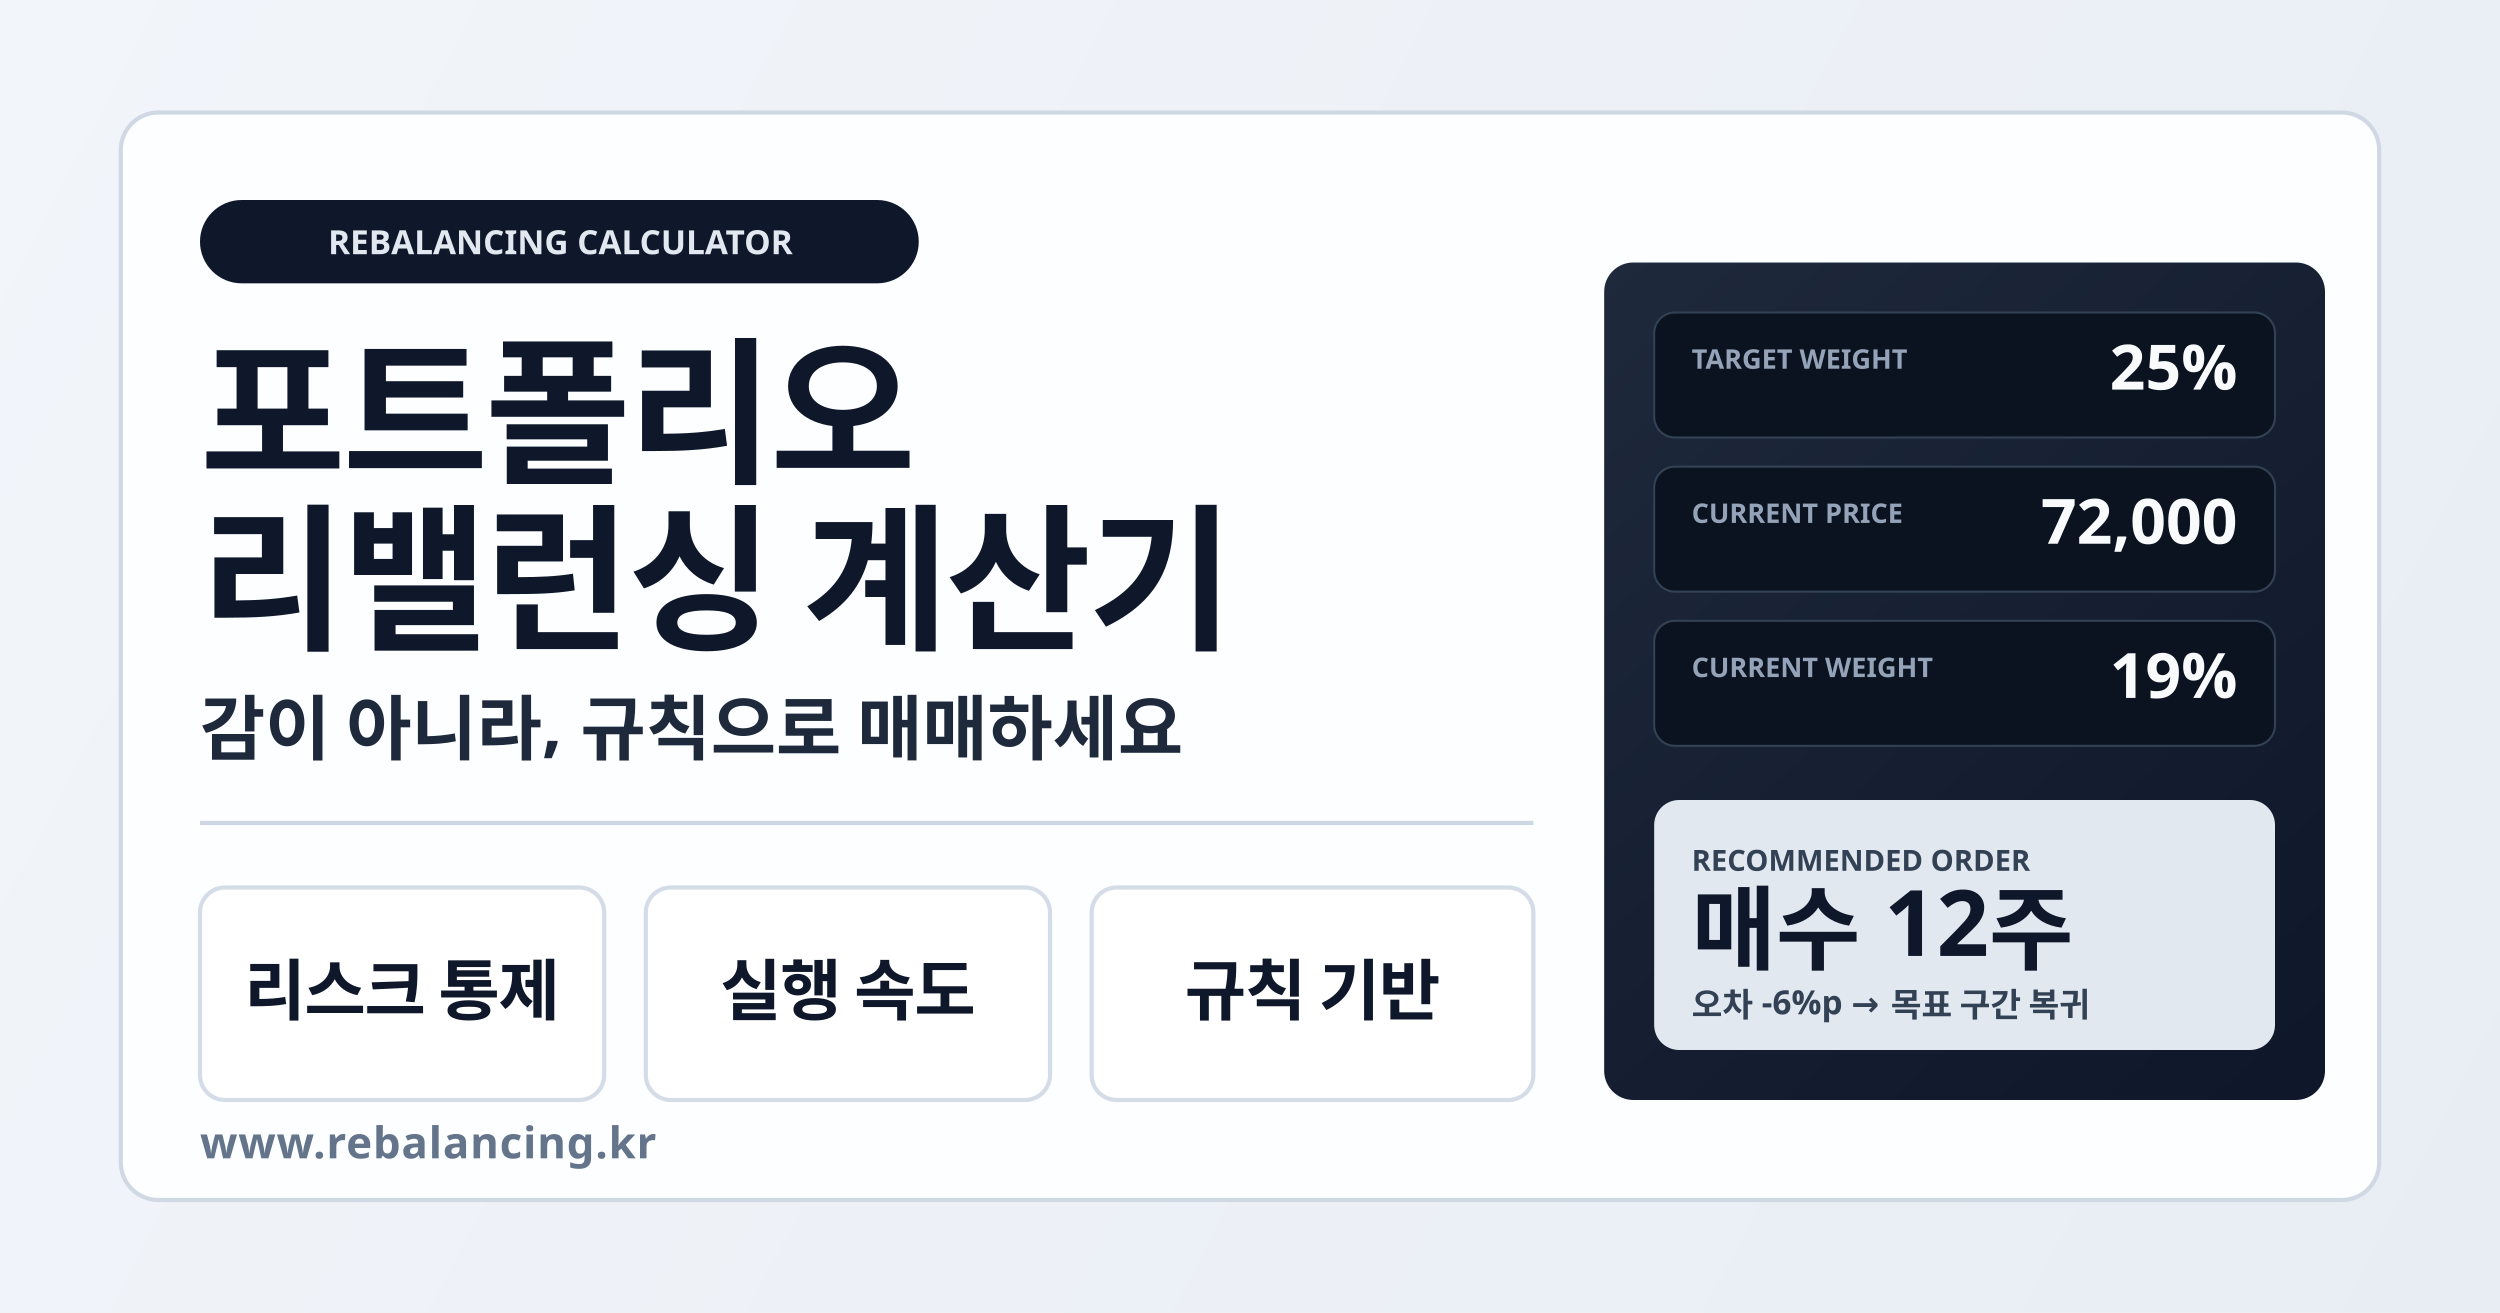
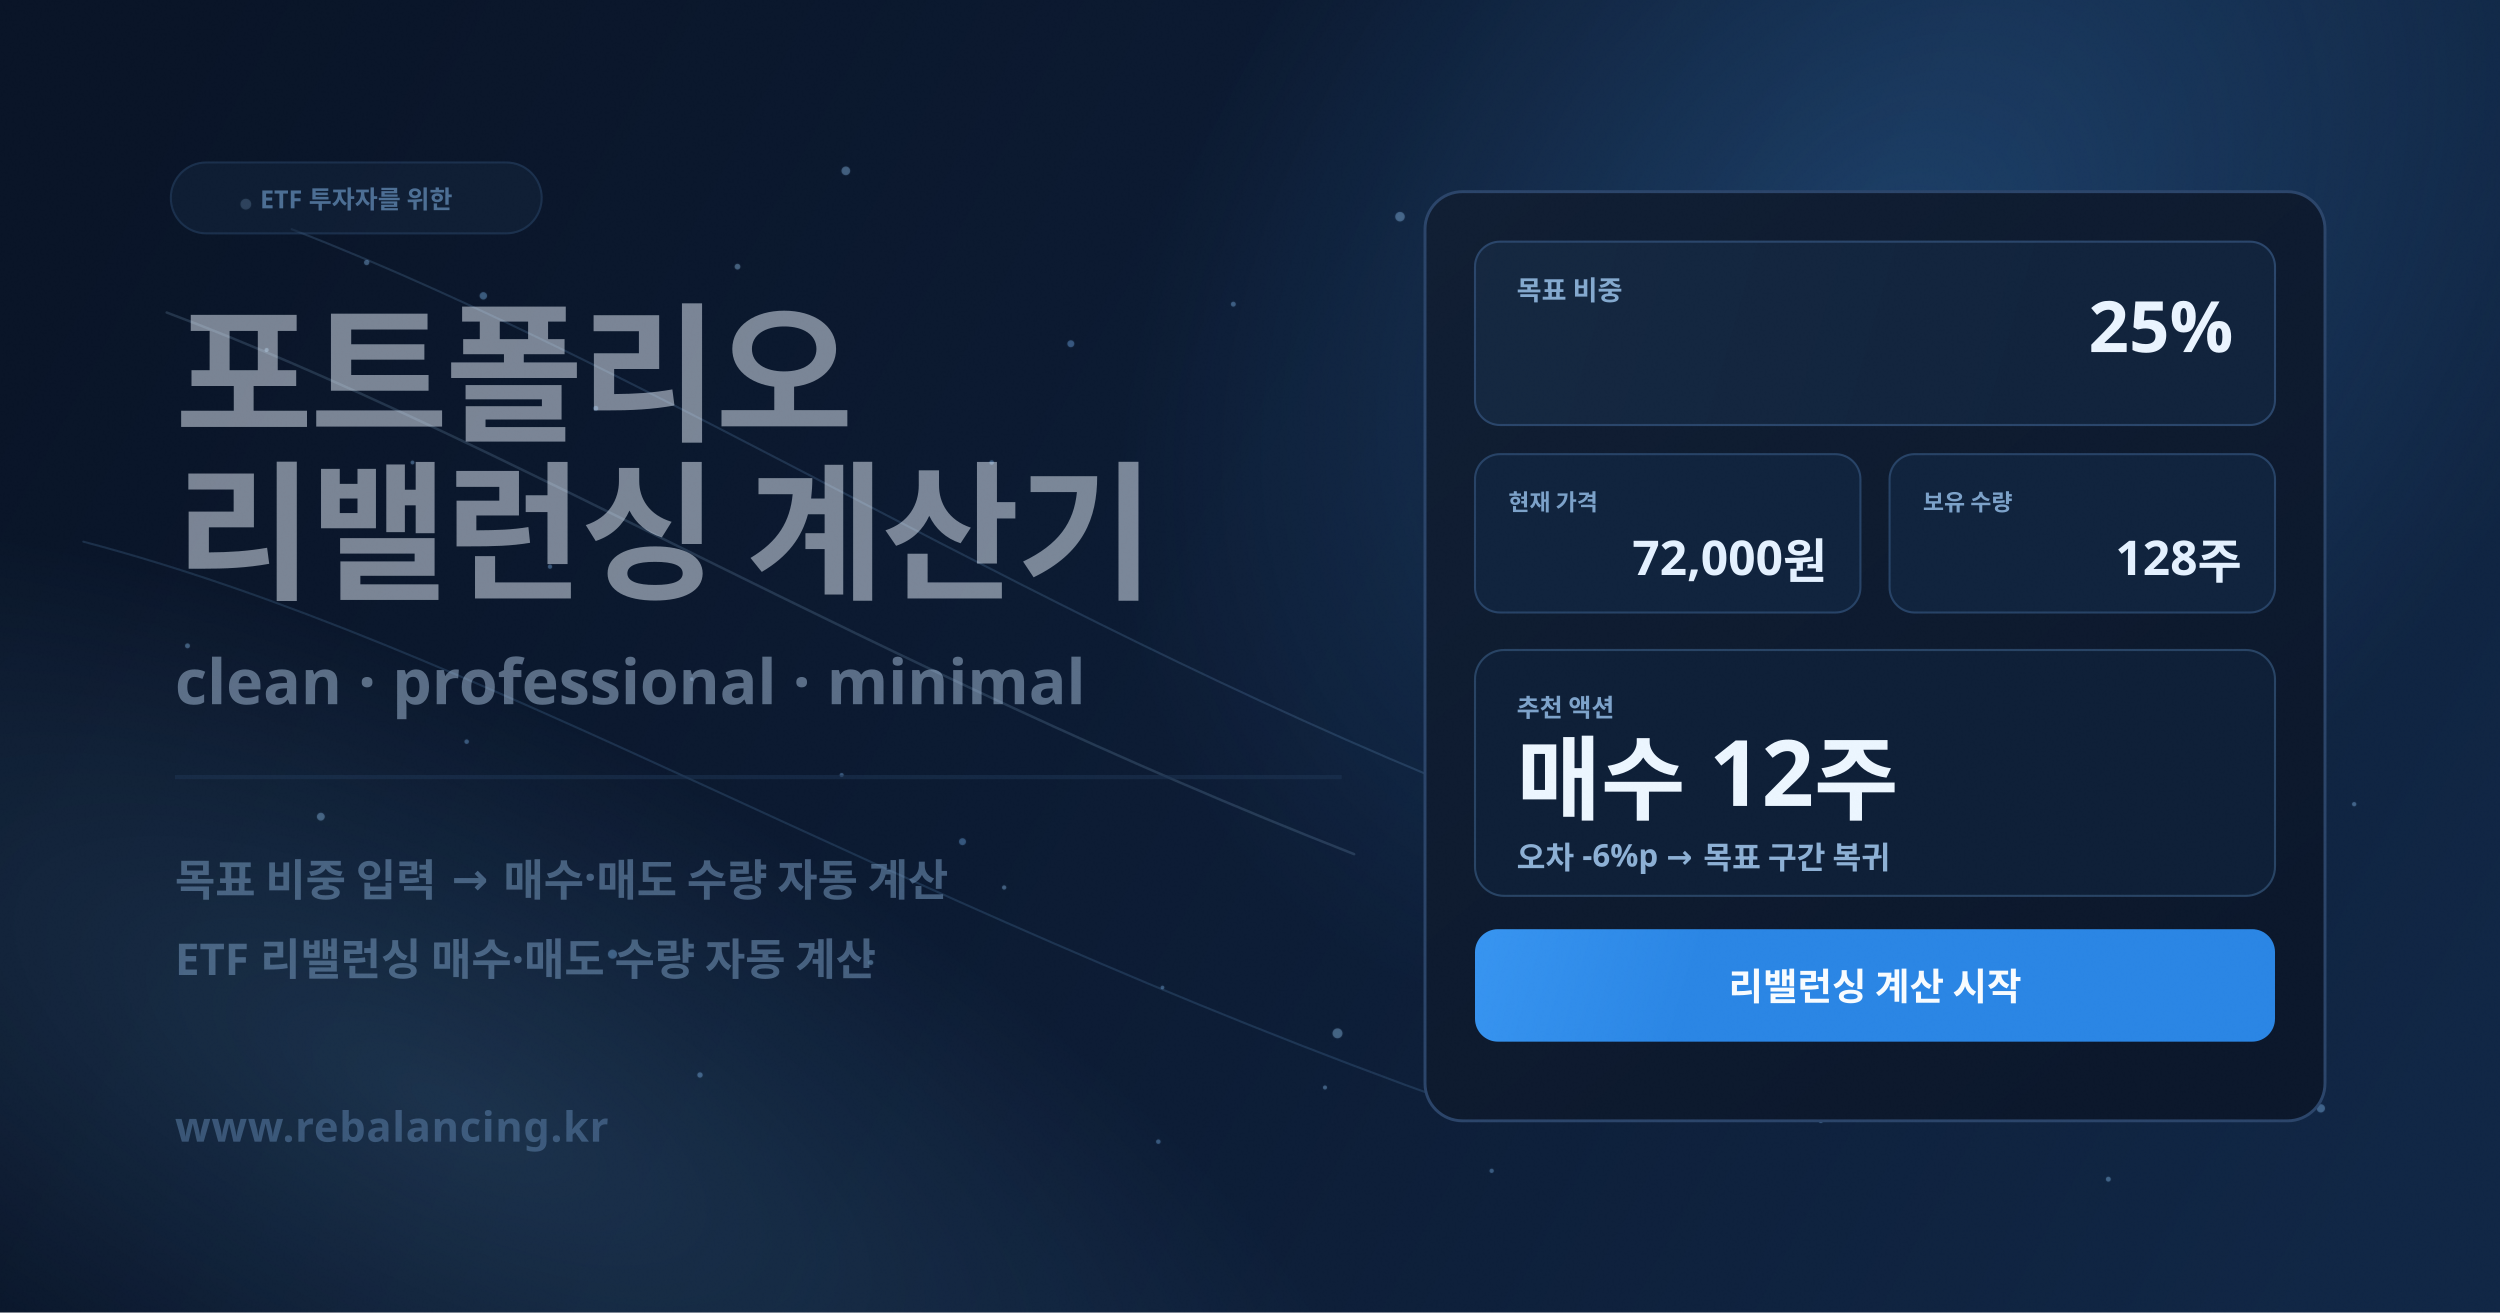
<svg xmlns="http://www.w3.org/2000/svg" width="1200" height="630" viewBox="0 0 1200 630" fill="none">
  <defs>
-     <linearGradient id="bg" x1="0" y1="0" x2="1200" y2="630" gradientUnits="userSpaceOnUse">
-       <stop stop-color="#F2F5FA" />
-       <stop offset="1" stop-color="#E8EDF4" />
+     <linearGradient id="bg" x1="74" y1="34" x2="1126" y2="602" gradientUnits="userSpaceOnUse">
+       <stop stop-color="#091427" />
+       <stop offset="0.56" stop-color="#0C1C35" />
+       <stop offset="1" stop-color="#102645" />
    </linearGradient>
-     <linearGradient id="panel" x1="0" y1="0" x2="340" y2="380" gradientUnits="userSpaceOnUse">
-       <stop stop-color="#1E293B" />
-       <stop offset="1" stop-color="#0F172A" />
+     <radialGradient id="glowA" cx="0" cy="0" r="1" gradientUnits="userSpaceOnUse" gradientTransform="translate(910 122) rotate(135) scale(430 310)">
+       <stop stop-color="#4DA7FF" stop-opacity="0.24" />
+       <stop offset="1" stop-color="#4DA7FF" stop-opacity="0" />
+     </radialGradient>
+     <radialGradient id="glowB" cx="0" cy="0" r="1" gradientUnits="userSpaceOnUse" gradientTransform="translate(214 530) rotate(27) scale(500 190)">
+       <stop stop-color="#7CCBFF" stop-opacity="0.14" />
+       <stop offset="1" stop-color="#7CCBFF" stop-opacity="0" />
+     </radialGradient>
+     <linearGradient id="card" x1="0" y1="0" x2="356" y2="420" gradientUnits="userSpaceOnUse">
+       <stop stop-color="#101E33" />
+       <stop offset="1" stop-color="#0B172B" />
    </linearGradient>
+     <linearGradient id="panel" x1="0" y1="0" x2="308" y2="88" gradientUnits="userSpaceOnUse">
+       <stop stop-color="#152841" />
+       <stop offset="1" stop-color="#11233C" />
+     </linearGradient>
+     <linearGradient id="cta" x1="0" y1="0" x2="220" y2="64" gradientUnits="userSpaceOnUse">
+       <stop stop-color="#46A6FF" />
+       <stop offset="1" stop-color="#2A86E5" />
+     </linearGradient>
+     <filter id="softBlur" x="0" y="0" width="1200" height="630" filterUnits="userSpaceOnUse" color-interpolation-filters="sRGB">
+       <feGaussianBlur stdDeviation="0.4" />
+     </filter>
+     <filter id="grain" x="0" y="0" width="1200" height="630" filterUnits="userSpaceOnUse" color-interpolation-filters="sRGB">
+       <feTurbulence type="fractalNoise" baseFrequency="0.9" numOctaves="2" seed="7" />
+       <feColorMatrix type="saturate" values="0" />
+       <feComponentTransfer>
+         <feFuncA type="table" tableValues="0 0.05" />
+       </feComponentTransfer>
+     </filter>
  </defs>
  <rect width="1200" height="630" fill="url(#bg)" />
-   <rect x="58" y="54" width="1084" height="522" rx="18" fill="#FCFEFF" stroke="#D0D8E4" stroke-width="2" />
-   <rect x="96" y="96" width="345" height="40" rx="20" fill="#0F172A" />
-   <text x="269" y="122" text-anchor="middle" fill="#E2E8F0" font-size="16" font-weight="700" font-family="'Paperlogy', 'Noto Sans KR', sans-serif">
-     REBALANCING CALCULATOR
-   </text>
-   <text x="96" y="226" fill="#0F172A" font-size="76" font-weight="800" letter-spacing="-1.5" font-family="'Paperlogy', 'Noto Sans KR', sans-serif">
-     포트폴리오
-   </text>
-   <text x="96" y="306" fill="#0F172A" font-size="76" font-weight="800" letter-spacing="-1.5" font-family="'Paperlogy', 'Noto Sans KR', sans-serif">
-     리밸런싱 계산기
-   </text>
-   <text x="96" y="362" fill="#1E293B" font-size="34" font-weight="700" font-family="'Paperlogy', 'Noto Sans KR', sans-serif">
-     감이 아니라, 규칙으로 매매하세요
-   </text>
-   <rect x="96" y="394" width="640" height="2" fill="#CDD6E2" />
-   <rect x="96" y="426" width="194" height="102" rx="12" fill="#FFFFFF" stroke="#D4DCE7" stroke-width="2" />
-   <text x="193" y="487" text-anchor="middle" fill="#0F172A" font-size="32" font-weight="800" letter-spacing="-0.6" font-family="'Paperlogy', 'Noto Sans KR', sans-serif">리스크 통제</text>
-   <rect x="310" y="426" width="194" height="102" rx="12" fill="#FFFFFF" stroke="#D4DCE7" stroke-width="2" />
-   <text x="407" y="487" text-anchor="middle" fill="#0F172A" font-size="32" font-weight="800" letter-spacing="-0.6" font-family="'Paperlogy', 'Noto Sans KR', sans-serif">실행 속도</text>
-   <rect x="524" y="426" width="212" height="102" rx="12" fill="#FFFFFF" stroke="#D4DCE7" stroke-width="2" />
-   <text x="630" y="487" text-anchor="middle" fill="#0F172A" font-size="32" font-weight="800" letter-spacing="-0.6" font-family="'Paperlogy', 'Noto Sans KR', sans-serif">규칙 기반</text>
-   <text x="96" y="556" fill="#64748B" font-size="21" font-weight="700" letter-spacing="0.4" font-family="'Paperlogy', 'Noto Sans KR', sans-serif">www.rebalancing.kr</text>
-   <g transform="translate(770 126)">
-     <rect width="346" height="402" rx="14" fill="url(#panel)" />
-     <rect x="24" y="24" width="298" height="60" rx="10" fill="#0B1220" stroke="#334155" />
-     <text x="42" y="51" fill="#94A3B8" font-size="13" font-weight="600" font-family="'Paperlogy', 'Noto Sans KR', sans-serif">TARGET WEIGHT</text>
-     <text x="304" y="61" text-anchor="end" fill="#F8FAFC" font-size="30" font-weight="800" font-family="'Paperlogy', 'Noto Sans KR', sans-serif">25%</text>
-     <rect x="24" y="98" width="298" height="60" rx="10" fill="#0B1220" stroke="#334155" />
-     <text x="42" y="125" fill="#94A3B8" font-size="13" font-weight="600" font-family="'Paperlogy', 'Noto Sans KR', sans-serif">CURRENT PRICE</text>
-     <text x="304" y="135" text-anchor="end" fill="#F8FAFC" font-size="30" font-weight="800" font-family="'Paperlogy', 'Noto Sans KR', sans-serif">72,000</text>
-     <rect x="24" y="172" width="298" height="60" rx="10" fill="#0B1220" stroke="#334155" />
-     <text x="42" y="199" fill="#94A3B8" font-size="13" font-weight="600" font-family="'Paperlogy', 'Noto Sans KR', sans-serif">CURRENT WEIGHT</text>
-     <text x="304" y="209" text-anchor="end" fill="#F8FAFC" font-size="30" font-weight="800" font-family="'Paperlogy', 'Noto Sans KR', sans-serif">19%</text>
-     <rect x="24" y="258" width="298" height="120" rx="12" fill="#E2E8F0" />
-     <text x="42" y="292" fill="#334155" font-size="14" font-weight="700" font-family="'Paperlogy', 'Noto Sans KR', sans-serif">RECOMMENDED ORDER</text>
-     <text x="42" y="336" fill="#0F172A" font-size="44" font-weight="900" font-family="'Paperlogy', 'Noto Sans KR', sans-serif">매수 12주</text>
-     <text x="42" y="362" fill="#334155" font-size="16" font-weight="600" font-family="'Paperlogy', 'Noto Sans KR', sans-serif">오차 -6%p → 목표 구간 복귀</text>
+   <rect width="1200" height="630" fill="url(#glowA)" />
+   <rect width="1200" height="630" fill="url(#glowB)" />
+   <g opacity="0.38" filter="url(#softBlur)">
+     <circle cx="118" cy="98" r="2.6" fill="#A8D5FF" />
+     <circle cx="232" cy="142" r="1.8" fill="#87C7FF" />
+     <circle cx="406" cy="82" r="2.1" fill="#9BD0FF" />
+     <circle cx="514" cy="165" r="1.7" fill="#7DBDFF" />
+     <circle cx="672" cy="104" r="2.3" fill="#9ACFFF" />
+     <circle cx="782" cy="184" r="1.9" fill="#83C3FF" />
+     <circle cx="1042" cy="112" r="2.2" fill="#8CC8FF" />
+     <circle cx="1086" cy="214" r="1.6" fill="#79B9F8" />
+     <circle cx="154" cy="392" r="1.9" fill="#9BCFFF" />
+     <circle cx="294" cy="458" r="2.2" fill="#8BC7FF" />
+     <circle cx="462" cy="404" r="1.7" fill="#78B9F7" />
+     <circle cx="642" cy="496" r="2.4" fill="#9FD4FF" />
+     <circle cx="946" cy="472" r="1.8" fill="#84C3FE" />
+     <circle cx="1114" cy="532" r="2" fill="#8CC8FF" />
+     <circle cx="176" cy="126" r="1.3" fill="#92CBFF" />
+     <circle cx="286" cy="196" r="1.2" fill="#82BFFF" />
+     <circle cx="354" cy="128" r="1.4" fill="#A2D6FF" />
+     <circle cx="476" cy="222" r="1.1" fill="#7EBDF9" />
+     <circle cx="592" cy="146" r="1.2" fill="#8CC7FF" />
+     <circle cx="708" cy="238" r="1.3" fill="#7CB8F2" />
+     <circle cx="852" cy="154" r="1.1" fill="#96CEFF" />
+     <circle cx="980" cy="248" r="1.2" fill="#86C3FE" />
+     <circle cx="1048" cy="318" r="1.3" fill="#7FBDF7" />
+     <circle cx="90" cy="310" r="1.2" fill="#95CDFF" />
+     <circle cx="224" cy="356" r="1.1" fill="#84C0FA" />
+     <circle cx="336" cy="516" r="1.3" fill="#8EC9FF" />
+     <circle cx="418" cy="462" r="1.2" fill="#A0D5FF" />
+     <circle cx="556" cy="548" r="1.1" fill="#7FBCF6" />
+     <circle cx="748" cy="458" r="1.2" fill="#91CCFF" />
+     <circle cx="874" cy="538" r="1.1" fill="#82C0FB" />
+     <circle cx="1012" cy="566" r="1.2" fill="#93CEFF" />
+     <circle cx="128" cy="168" r="1" fill="#A8D8FF" />
+     <circle cx="198" cy="222" r="0.95" fill="#93CAFF" />
+     <circle cx="264" cy="272" r="1.05" fill="#86C1FB" />
+     <circle cx="332" cy="326" r="0.9" fill="#9FD2FF" />
+     <circle cx="404" cy="372" r="1" fill="#82BEF9" />
+     <circle cx="482" cy="426" r="1.05" fill="#9ACFFF" />
+     <circle cx="558" cy="474" r="0.9" fill="#88C4FD" />
+     <circle cx="636" cy="522" r="1" fill="#94CCFF" />
+     <circle cx="716" cy="562" r="1.05" fill="#82BFF9" />
+     <circle cx="792" cy="120" r="0.95" fill="#A1D4FF" />
+     <circle cx="860" cy="176" r="1" fill="#8EC8FF" />
+     <circle cx="926" cy="228" r="1.05" fill="#80BCF8" />
+     <circle cx="994" cy="278" r="0.95" fill="#98D0FF" />
+     <circle cx="1062" cy="334" r="1" fill="#88C4FD" />
+     <circle cx="1130" cy="386" r="1.05" fill="#95CDFF" />
  </g>
+   <g opacity="0.16">
+     <path d="M80 150C240 210 420 320 650 410" stroke="#A9D8FF" stroke-width="1.2" stroke-linecap="round" />
+     <path d="M140 110C320 180 500 300 730 390" stroke="#8CC7FF" stroke-width="1" stroke-linecap="round" />
+     <path d="M40 260C230 310 420 430 700 530" stroke="#7BB9F5" stroke-width="1" stroke-linecap="round" />
+   </g>
+   <g opacity="0.5">
+     <rect x="82" y="78" width="178" height="34" rx="17" fill="#13253D" stroke="#2B4A70" />
+     <text x="171" y="100" text-anchor="middle" fill="#8FC8FF" font-size="12" font-weight="700" font-family="'Paperlogy', 'Noto Sans KR', sans-serif">ETF 투자자를 위한</text>
+     <text x="84" y="206" fill="#EAF4FF" font-size="72" font-weight="800" letter-spacing="-1.4" font-family="'Paperlogy', 'Noto Sans KR', sans-serif">포트폴리오</text>
+     <text x="84" y="282" fill="#EAF4FF" font-size="72" font-weight="800" letter-spacing="-1.4" font-family="'Paperlogy', 'Noto Sans KR', sans-serif">리밸런싱 계산기</text>
+     <text x="84" y="338" fill="#A9C2DD" font-size="30" font-weight="600" font-family="'Paperlogy', 'Noto Sans KR', sans-serif">clean · professional · minimal</text>
+     <rect x="84" y="372" width="560" height="2" fill="#1E3655" />
+     <text x="84" y="430" fill="#7EA2C8" font-size="21" font-weight="600" font-family="'Paperlogy', 'Noto Sans KR', sans-serif">목표 비중 입력 → 매수·매도 수량 자동 계산</text>
+     <text x="84" y="468" fill="#7EA2C8" font-size="21" font-weight="600" font-family="'Paperlogy', 'Noto Sans KR', sans-serif">ETF 리밸런싱 매수·매도 수량 자동 계산</text>
+     <text x="84" y="548" fill="#5F86AF" font-size="20" font-weight="700" letter-spacing="0.35" font-family="'Paperlogy', 'Noto Sans KR', sans-serif">www.rebalancing.kr</text>
+   </g>
+   <g transform="translate(684 92)">
+     <rect width="432" height="446" rx="18" fill="url(#card)" stroke="#2B456A" stroke-width="1.4" />
+     <rect x="24" y="24" width="384" height="88" rx="12" fill="url(#panel)" stroke="#2A466B" />
+     <text x="44" y="52" fill="#84A9CF" font-size="13" font-weight="600" font-family="'Paperlogy', 'Noto Sans KR', sans-serif">목표 비중</text>
+     <text x="388" y="77" text-anchor="end" fill="#EAF4FF" font-size="34" font-weight="800" font-family="'Paperlogy', 'Noto Sans KR', sans-serif">25%</text>
+     <rect x="24" y="126" width="185" height="76" rx="12" fill="#10233D" stroke="#274367" />
+     <text x="40" y="153" fill="#7CA2CA" font-size="11" font-weight="600" font-family="'Paperlogy', 'Noto Sans KR', sans-serif">현재 가격</text>
+     <text x="193" y="184" text-anchor="end" fill="#E4F1FF" font-size="23" font-weight="800" font-family="'Paperlogy', 'Noto Sans KR', sans-serif">72,000원</text>
+     <rect x="223" y="126" width="185" height="76" rx="12" fill="#10233D" stroke="#274367" />
+     <text x="239" y="153" fill="#7CA2CA" font-size="11" font-weight="600" font-family="'Paperlogy', 'Noto Sans KR', sans-serif">보유 수량</text>
+     <text x="392" y="184" text-anchor="end" fill="#E4F1FF" font-size="23" font-weight="800" font-family="'Paperlogy', 'Noto Sans KR', sans-serif">128주</text>
+     <rect x="24" y="220" width="384" height="118" rx="14" fill="#0E1F37" stroke="#284465" />
+     <text x="44" y="252" fill="#7DA3CB" font-size="12" font-weight="600" font-family="'Paperlogy', 'Noto Sans KR', sans-serif">추천 액션</text>
+     <text x="44" y="298" fill="#ECF6FF" font-size="44" font-weight="900" font-family="'Paperlogy', 'Noto Sans KR', sans-serif">매수 12주</text>
+     <text x="44" y="325" fill="#8DB0D5" font-size="15" font-weight="600" font-family="'Paperlogy', 'Noto Sans KR', sans-serif">오차 -6%p  →  목표 구간 복귀</text>
+     <rect x="24" y="354" width="384" height="54" rx="11" fill="url(#cta)" />
+     <text x="216" y="388" text-anchor="middle" fill="#F8FCFF" font-size="18" font-weight="800" font-family="'Paperlogy', 'Noto Sans KR', sans-serif">리밸런싱 계산 시작</text>
+   </g>
+   <rect width="1200" height="630" filter="url(#grain)" opacity="0.22" />
</svg>
